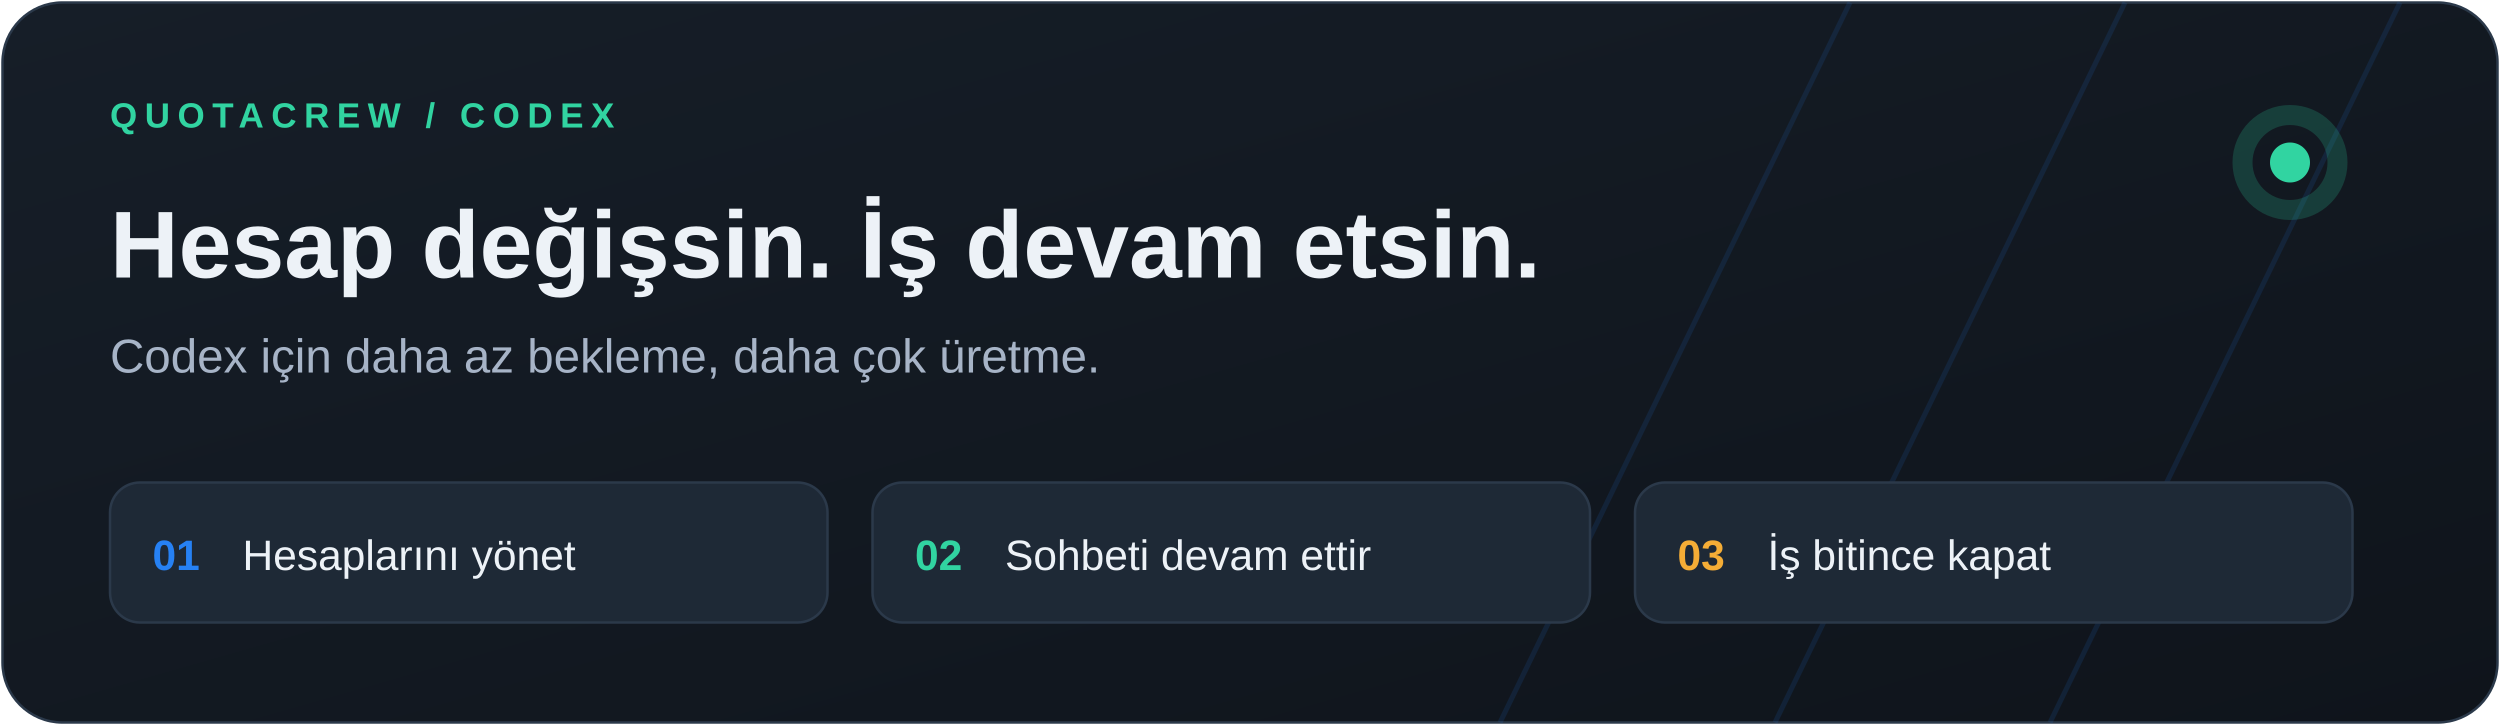
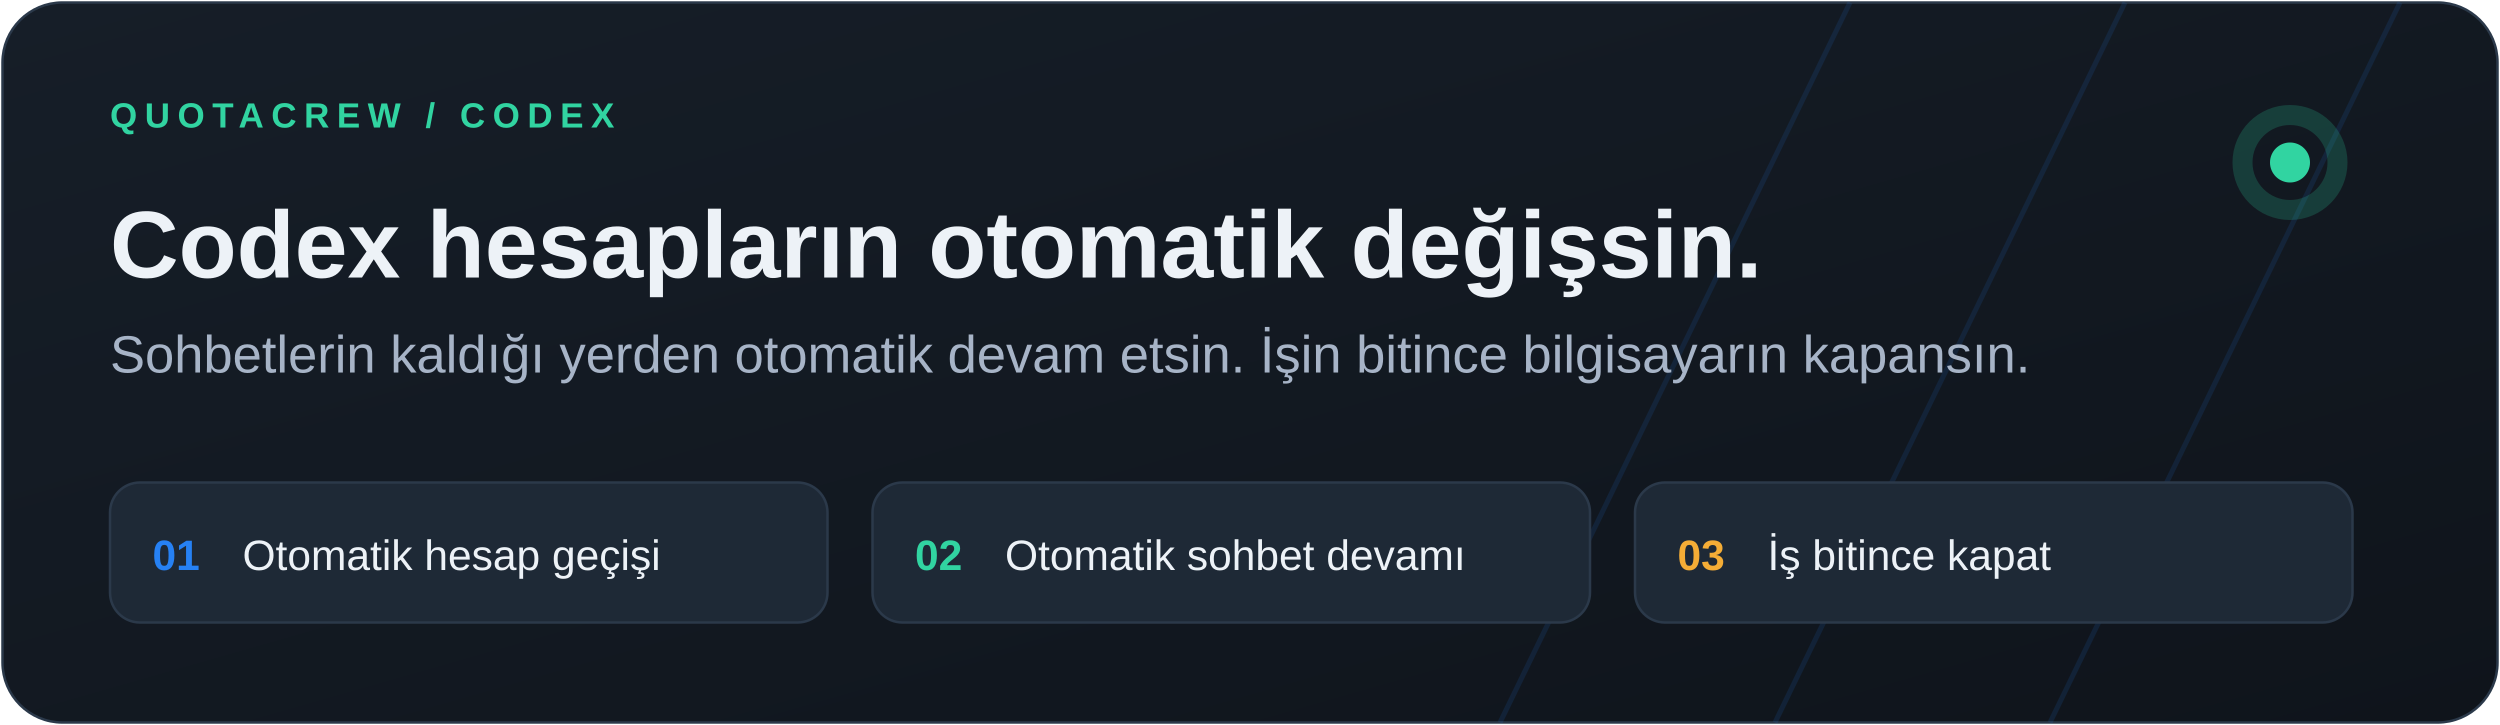
<svg xmlns="http://www.w3.org/2000/svg" width="1000" height="290" viewBox="0 0 1000 290" role="img" aria-labelledby="title desc">
  <defs>
    <linearGradient id="bg" x2="1" y2="1">
      <stop stop-color="#161e28" />
      <stop offset="1" stop-color="#0f141b" />
    </linearGradient>
  </defs>
  <rect x="1" y="1" width="998" height="288" rx="24" fill="url(#bg)" stroke="#2b394a" />
  <path d="M740 1 600 289M850 1 710 289M960 1 820 289" stroke="#2681f4" stroke-opacity=".12" stroke-width="2" />
  <circle cx="916" cy="65" r="8" fill="#31d4a1" />
  <circle cx="916" cy="65" r="19" fill="none" stroke="#31d4a1" stroke-opacity=".2" stroke-width="8" />
  <g font-family="Segoe UI,Arial,sans-serif">
    <text x="44" y="51" fill="#31d4a1" font-size="14" letter-spacing="3" font-weight="700">QUOTACREW / CODEX</text>
-     <text x="44" y="111" fill="#edf2f7" font-size="38" font-weight="700">Hesap değişsin. İş devam etsin.</text>
-     <text x="44" y="149" fill="#a7b4c7" font-size="19">Codex için daha az bekleme, daha çok üretme.</text>
+     <text x="44" y="111" fill="#edf2f7" font-size="38" font-weight="700">Codex hesapların otomatik değişsin.</text>
+     <text x="44" y="149" fill="#a7b4c7" font-size="21">Sohbetlerin kaldığı yerden otomatik devam etsin. İşin bitince bilgisayarın kapansın.</text>
    <rect x="44" y="193" width="287" height="56" rx="12" fill="#1e2936" stroke="#2b394a" />
    <text x="61" y="228" fill="#2681f4" font-size="17" font-weight="700">01</text>
-     <text x="97" y="228" fill="#edf2f7" font-size="17">Hesaplarını yönet</text>
+     <text x="97" y="228" fill="#edf2f7" font-size="17">Otomatik hesap geçişi</text>
    <rect x="349" y="193" width="287" height="56" rx="12" fill="#1e2936" stroke="#2b394a" />
    <text x="366" y="228" fill="#31d4a1" font-size="17" font-weight="700">02</text>
-     <text x="402" y="228" fill="#edf2f7" font-size="17">Sohbeti devam ettir</text>
+     <text x="402" y="228" fill="#edf2f7" font-size="17">Otomatik sohbet devamı</text>
    <rect x="654" y="193" width="287" height="56" rx="12" fill="#1e2936" stroke="#2b394a" />
    <text x="671" y="228" fill="#f5ad36" font-size="17" font-weight="700">03</text>
    <text x="707" y="228" fill="#edf2f7" font-size="17">İş bitince kapat</text>
  </g>
</svg>
